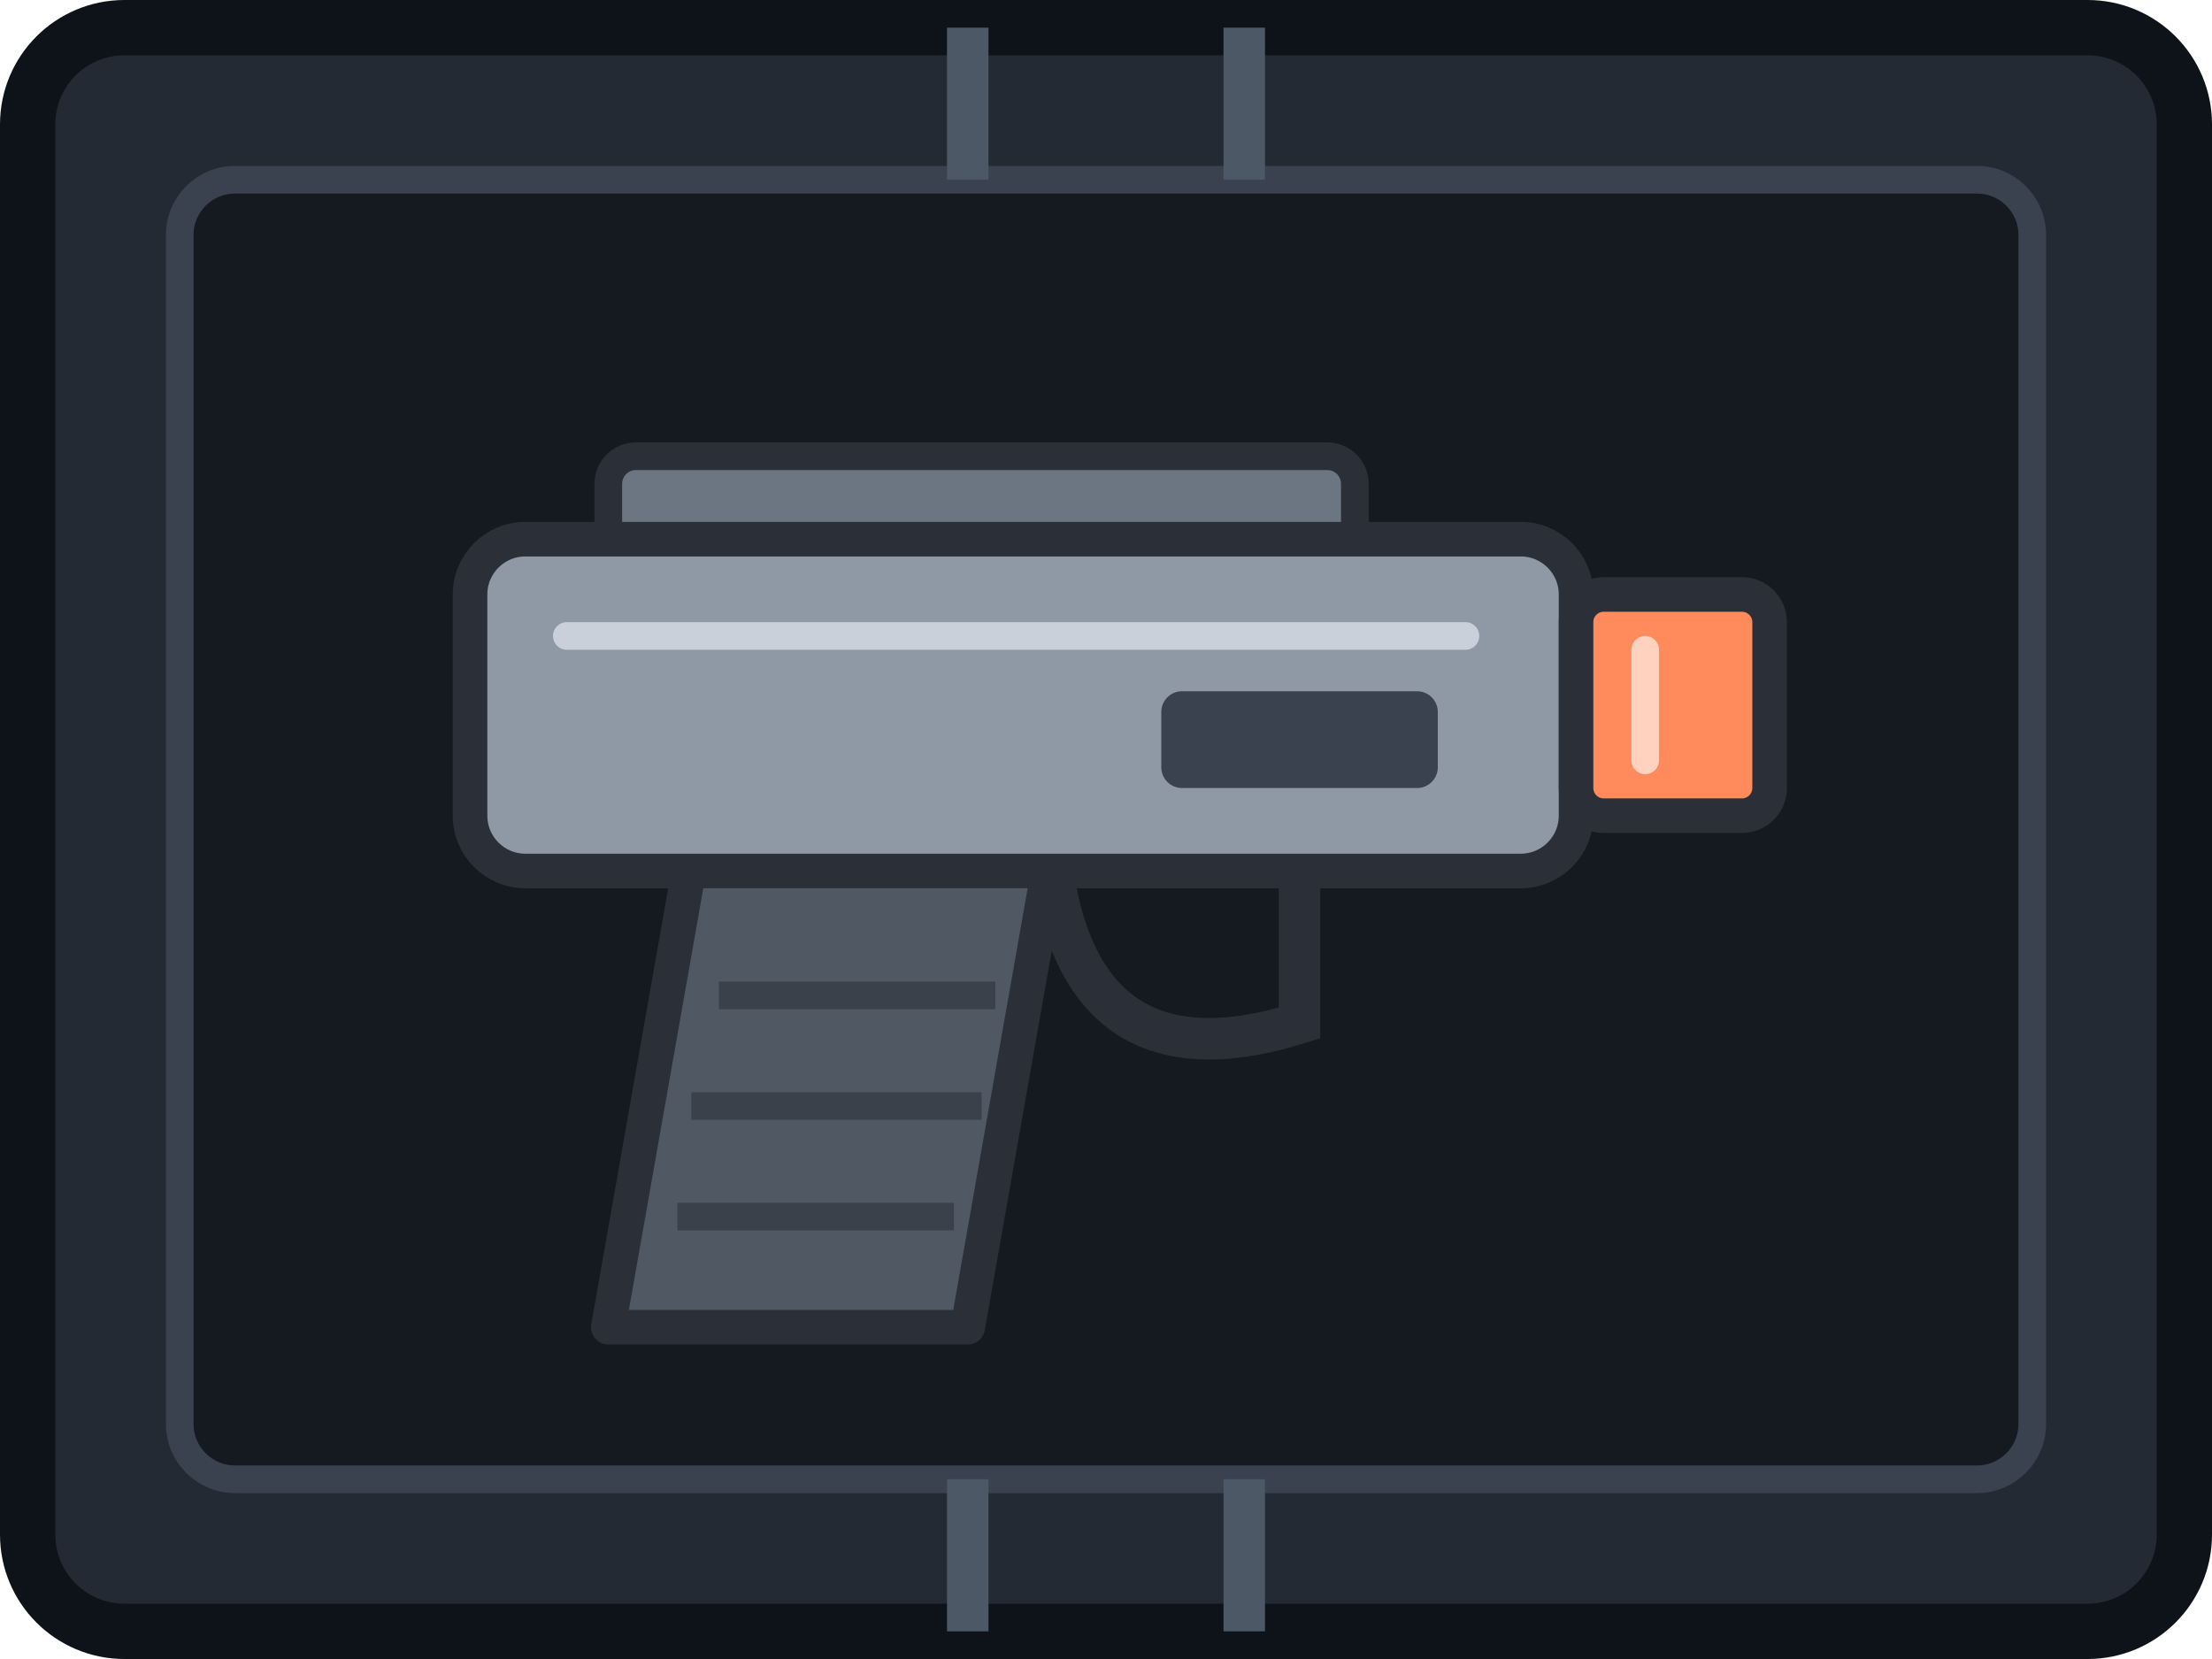
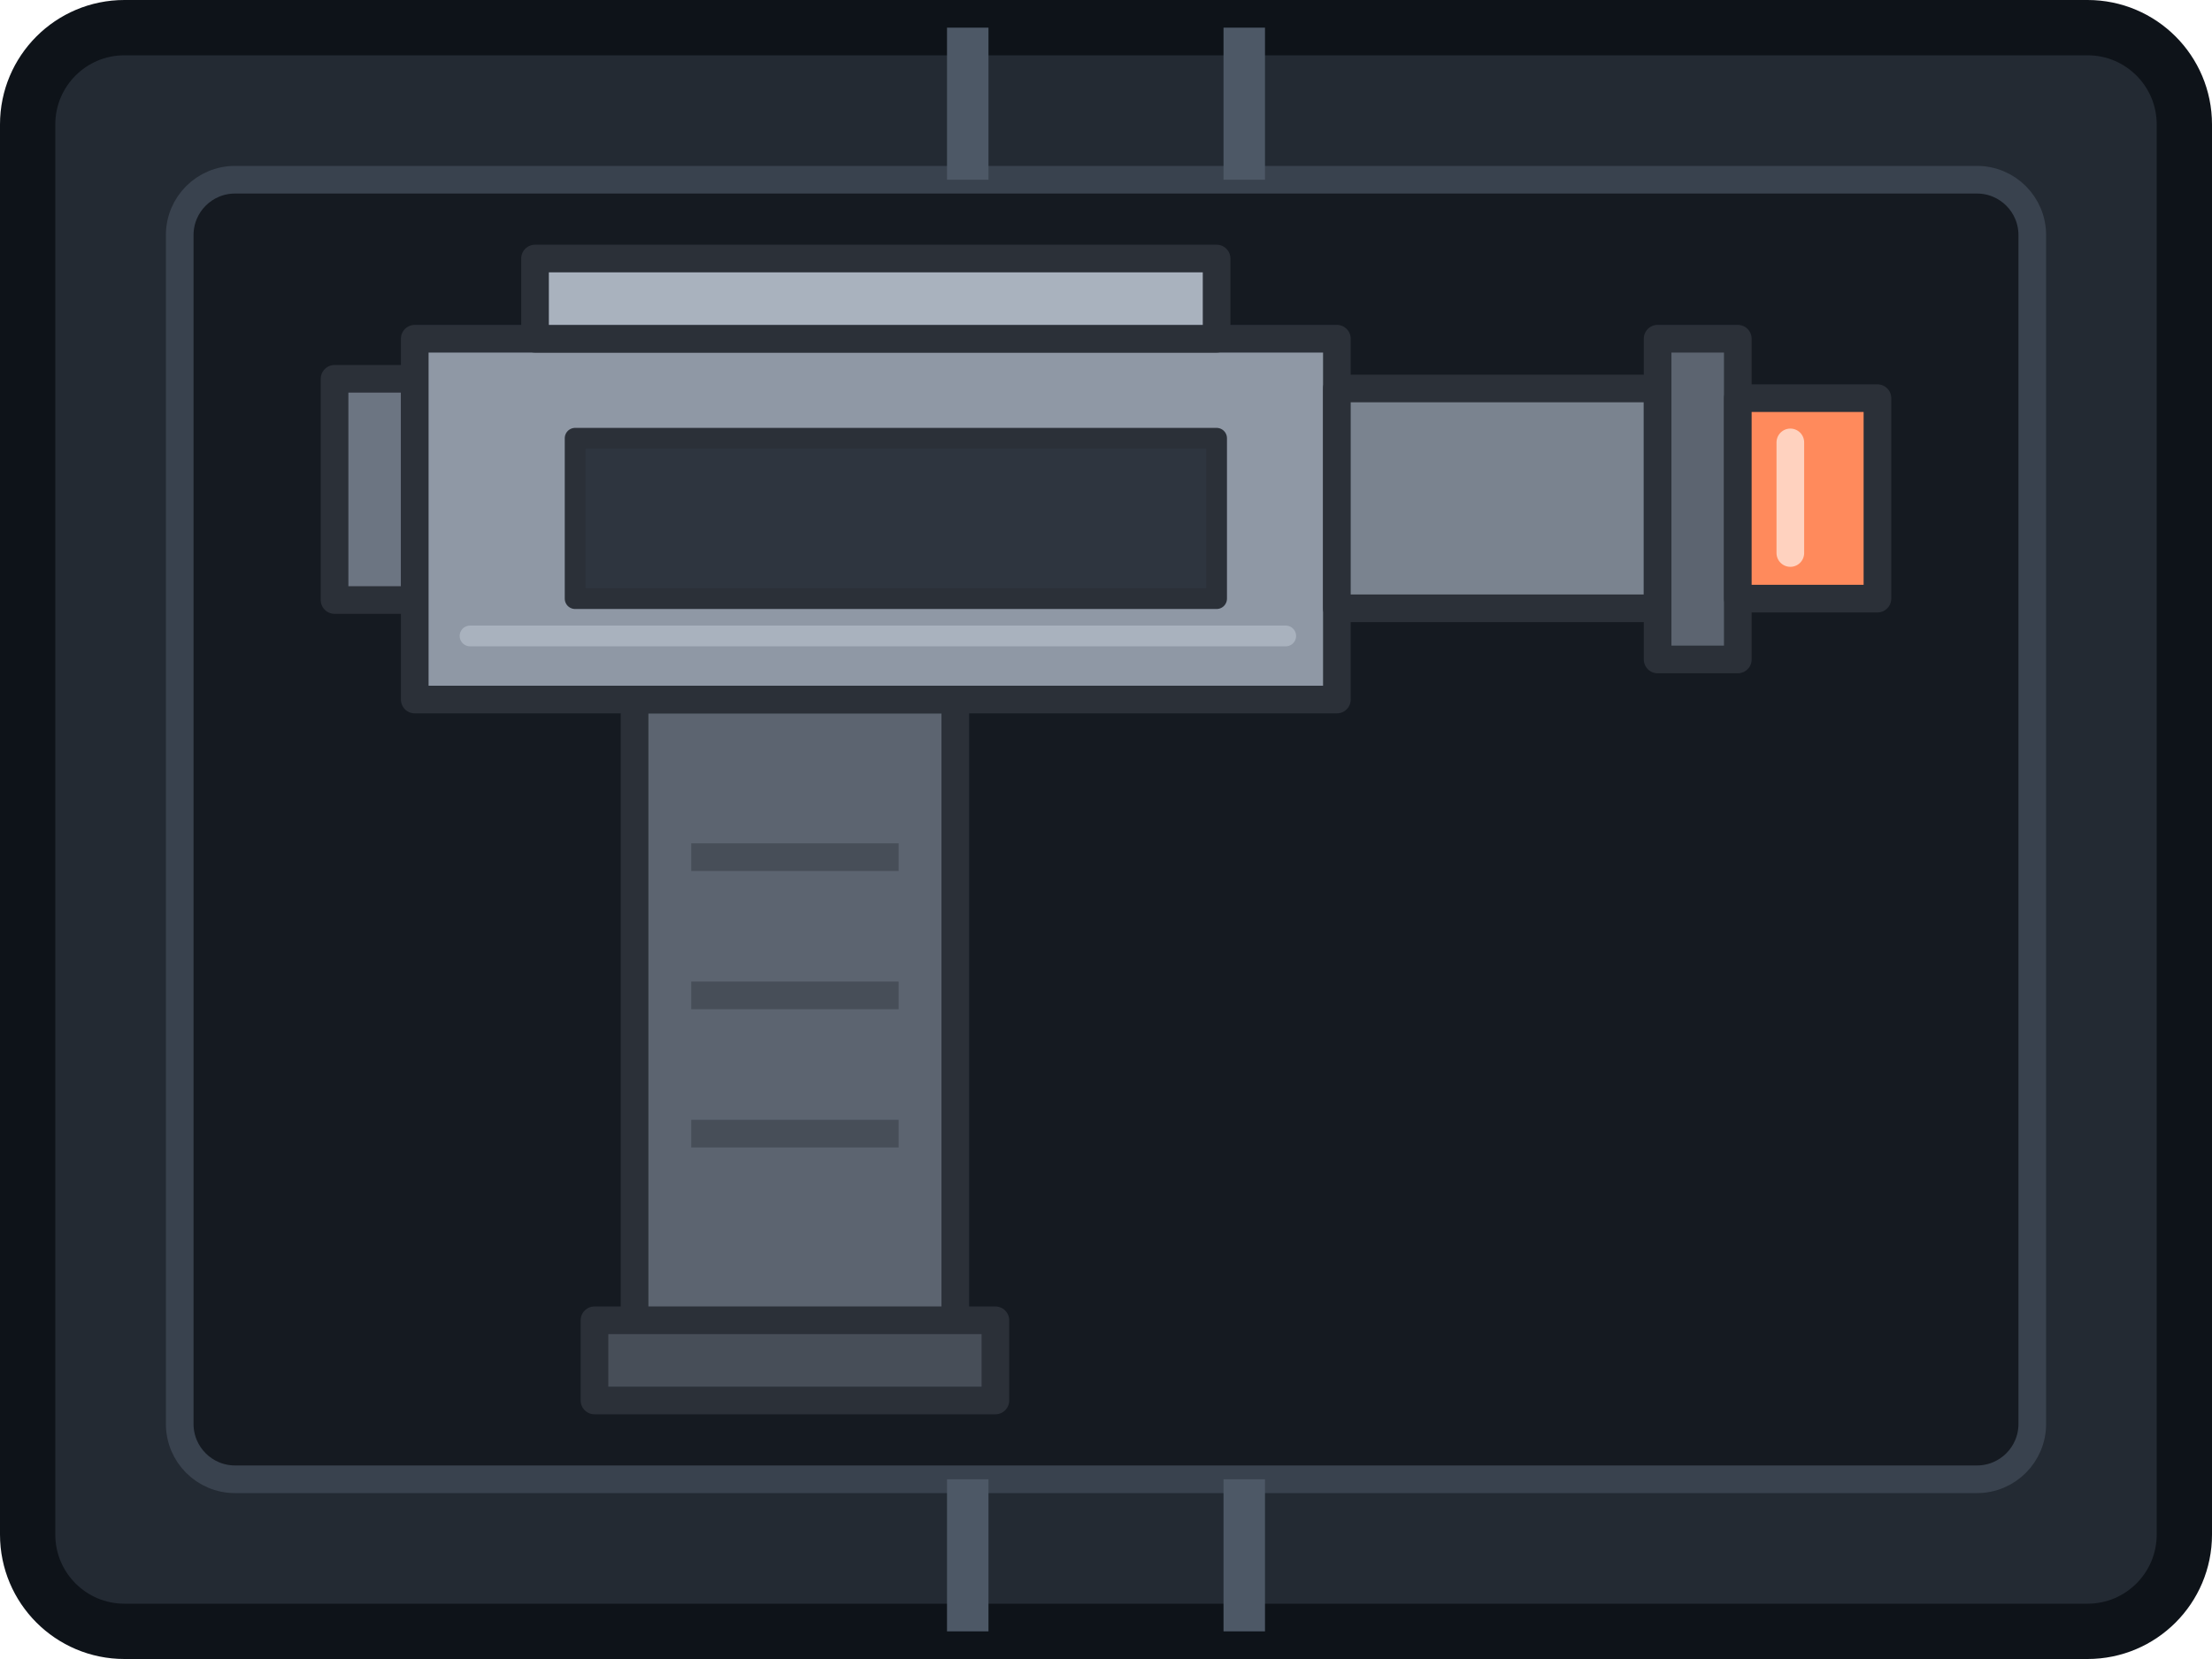
<svg xmlns="http://www.w3.org/2000/svg" viewBox="0 0 160 120" width="16" height="12">
  <g>
    <rect x="2" y="2" width="156" height="116" rx="7" fill="#232a33" stroke="#0e1319" stroke-width="4" />
    <rect x="13" y="13" width="134" height="94" rx="4" fill="#151a21" stroke="#39424e" stroke-width="2" />
    <path d="M70 2V13M90 2V13M70 107V118M90 107V118" stroke="#4d5866" stroke-width="3" />
-     <rect x="44" y="33" width="54" height="7" rx="2" fill="#6c7582" stroke="#2b3038" stroke-width="2" />
-     <path d="M50 62H76L70 96H44Z" fill="#505863" stroke="#2b3038" stroke-width="2.500" stroke-linejoin="round" />
-     <path d="M52 72H72M50 80H71M49 88H69" stroke="#3a414b" stroke-width="2" />
-     <path d="M76 62Q78 79 94 74V62" fill="none" stroke="#2b3038" stroke-width="3" stroke-linecap="round" />
-     <rect x="34" y="39" width="80" height="24" rx="4" fill="#8f98a5" stroke="#2b3038" stroke-width="2.500" />
-     <path d="M41 46H106" stroke="#c9d0d9" stroke-width="2" stroke-linecap="round" />
-     <rect x="84" y="50" width="20" height="7" rx="1.500" fill="#39424e" />
-     <rect x="114" y="43" width="14" height="16" rx="2" fill="#ff8a5c" stroke="#2b3038" stroke-width="2.500" />
-     <path d="M119 47V55" stroke="#ffd2bf" stroke-width="2" stroke-linecap="round" />
+     <rect x="45.9" y="50.6" width="23.2" height="45" fill="#5c6470" stroke="#2b3038" stroke-width="2" stroke-linejoin="round" />
+     <path d="M50 62H65M50 72H65M50 82H65" stroke="#474e58" stroke-width="2" />
+     <rect x="43" y="95.5" width="29" height="5.8" fill="#474e58" stroke="#2b3038" stroke-width="2" stroke-linejoin="round" />
+     <rect x="24.2" y="27.4" width="5.8" height="16" fill="#6c7582" stroke="#2b3038" stroke-width="2" stroke-linejoin="round" />
+     <rect x="30" y="24.5" width="66.7" height="26.1" fill="#8f98a5" stroke="#2b3038" stroke-width="2" stroke-linejoin="round" />
+     <rect x="38.7" y="18.7" width="49.3" height="5.8" fill="#a9b2be" stroke="#2b3038" stroke-width="2" stroke-linejoin="round" />
+     <rect x="41.6" y="31.7" width="46.4" height="11.6" fill="#2e353f" stroke="#2b3038" stroke-width="1.5" stroke-linejoin="round" />
+     <path d="M34 46H93" stroke="#a9b2be" stroke-width="1.5" stroke-linecap="round" />
+     <rect x="96.7" y="28.1" width="23.2" height="15.9" fill="#7a838f" stroke="#2b3038" stroke-width="2" stroke-linejoin="round" />
+     <rect x="119.9" y="24.5" width="5.8" height="23.2" fill="#5c6470" stroke="#2b3038" stroke-width="2" stroke-linejoin="round" />
+     <rect x="125.7" y="28.8" width="10.1" height="14.5" fill="#ff8a5c" stroke="#2b3038" stroke-width="2" stroke-linejoin="round" />
+     <path d="M129.5 32V40" stroke="#ffd2bf" stroke-width="2" stroke-linecap="round" />
  </g>
</svg>
